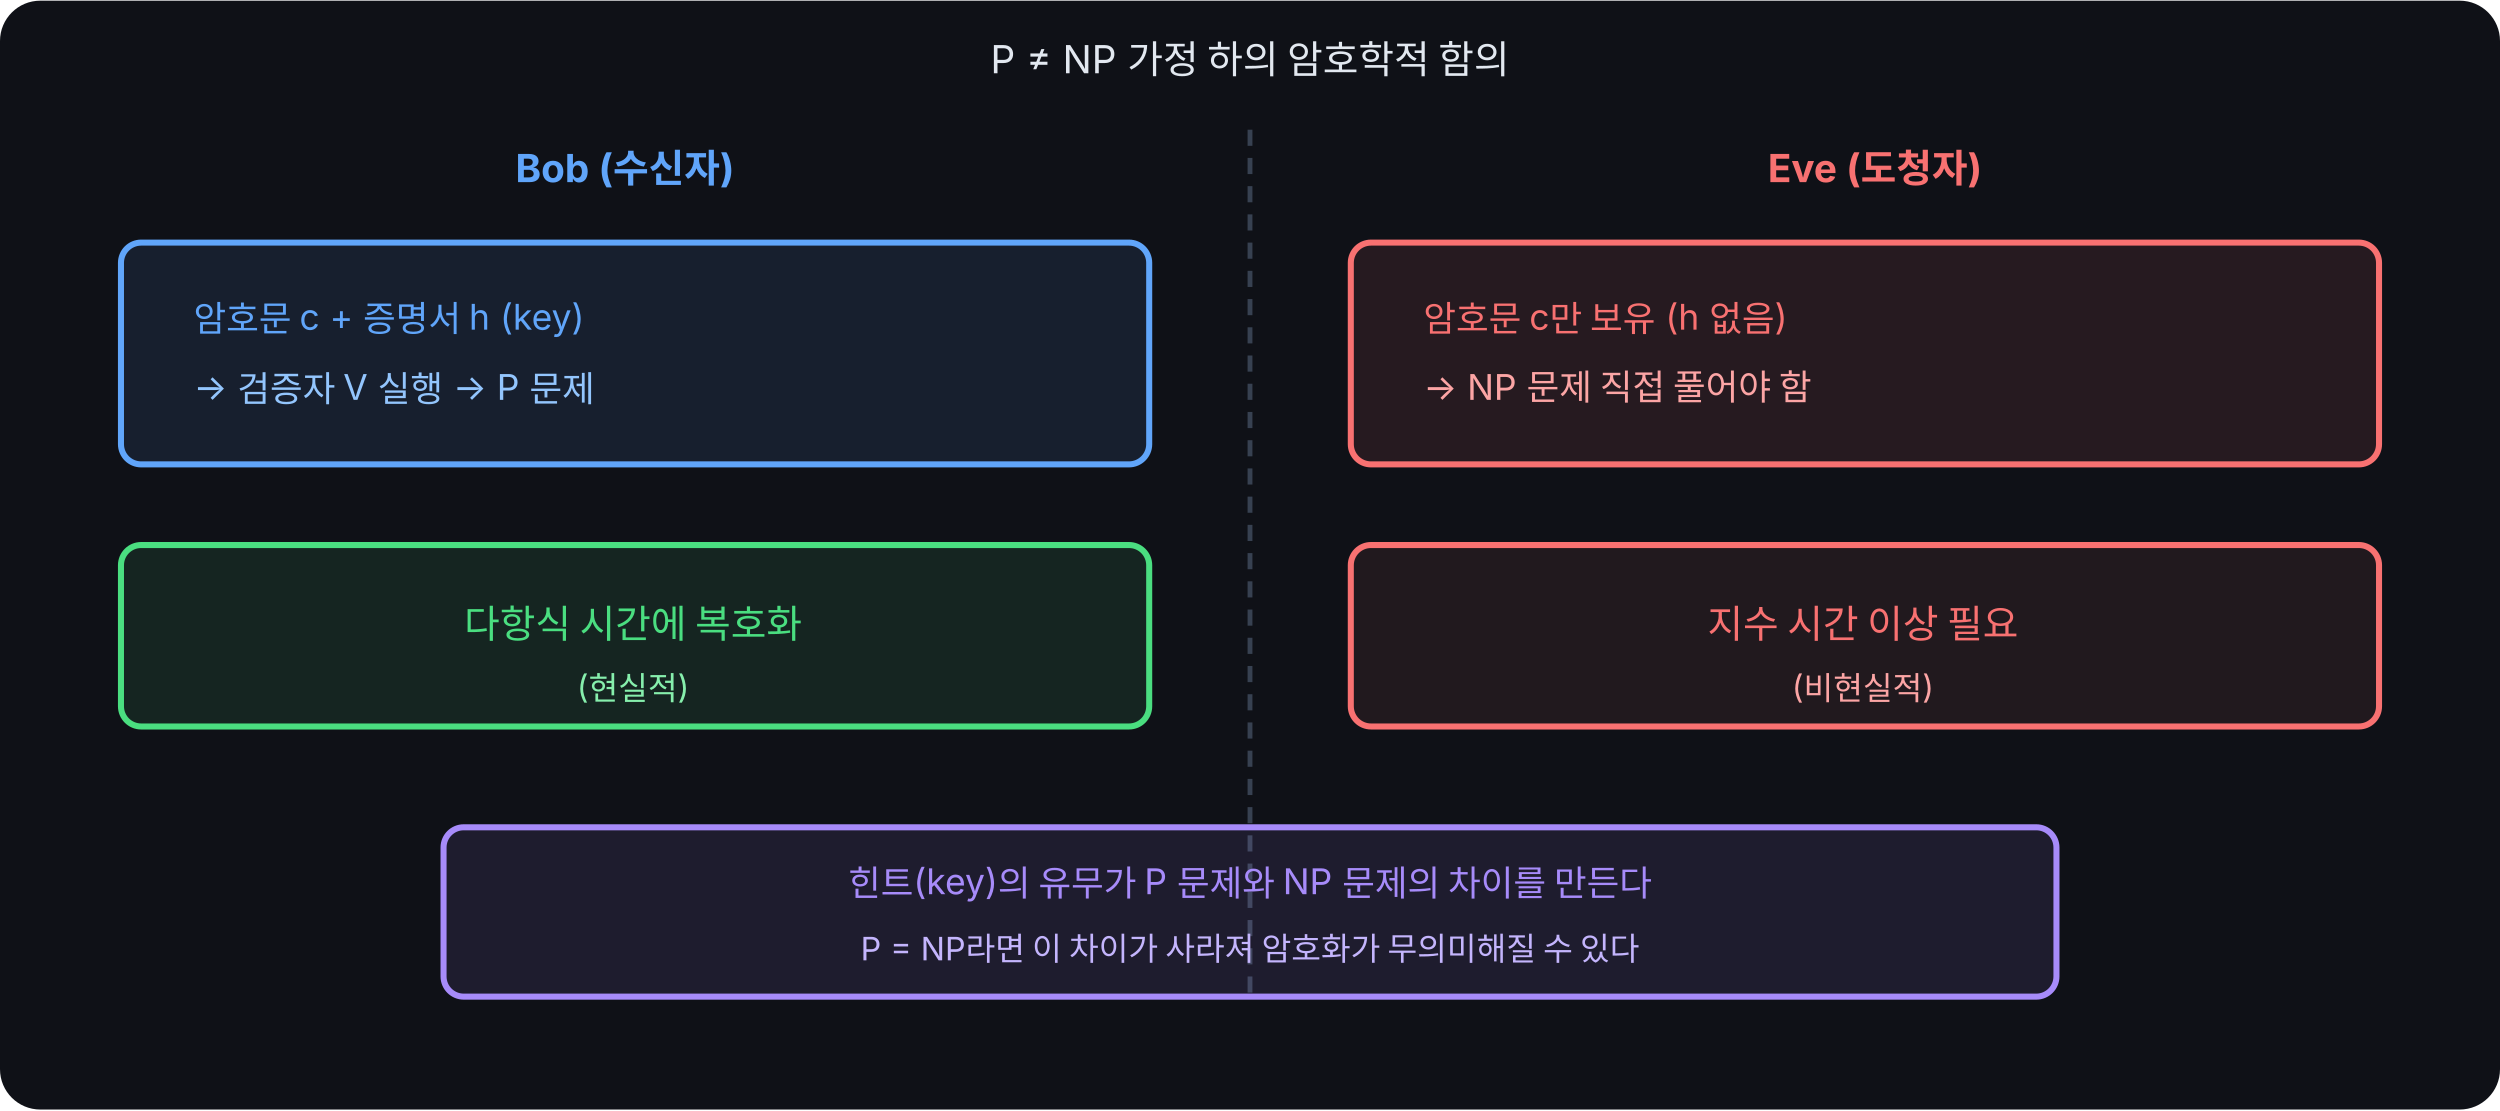
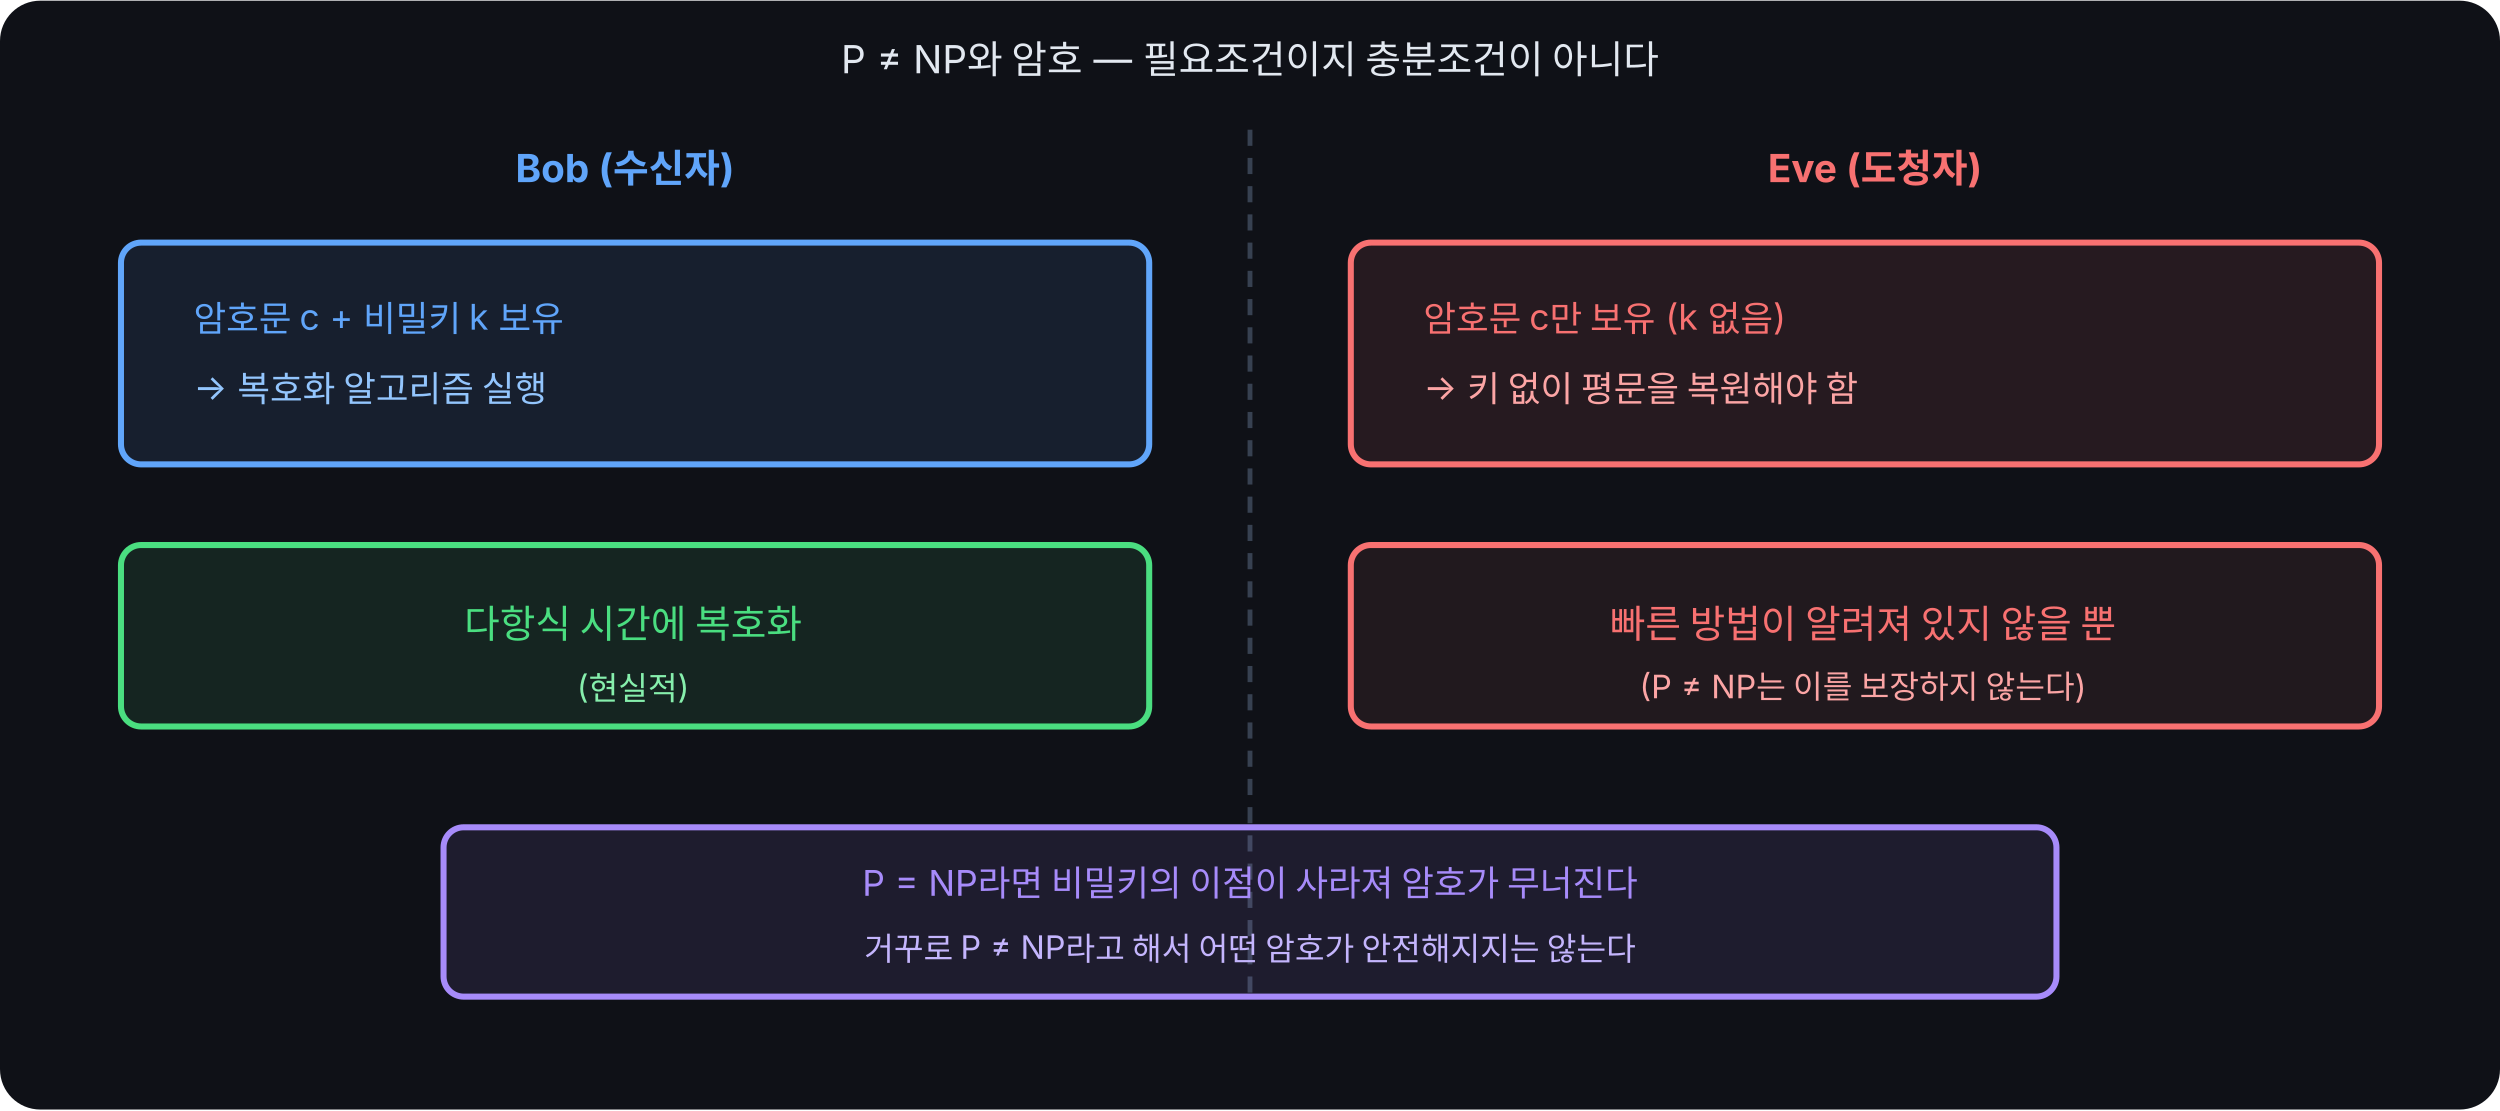
<svg xmlns="http://www.w3.org/2000/svg" viewBox="0 0 620 275" width="930" height="413">
  <rect width="620" height="275" fill="#0f1117" rx="10" />
-   <text x="310" y="18" text-anchor="middle" font-family="system-ui,-apple-system,sans-serif" font-size="9.6" fill="#e2e8f0">P ≠ NP 가정 하의 암호학적 함의</text>
+   <text x="310" y="18" text-anchor="middle" font-family="system-ui,-apple-system,sans-serif" font-size="9.6" fill="#e2e8f0">P ≠ NP와 암호 — 필요조건이지 충분조건이 아니다</text>
  <defs>
    <marker id="arr" markerWidth="8" markerHeight="8" refX="7" refY="4" orient="auto">
      <polygon points="0,0 7,4 0,8" fill="#6b7280" />
    </marker>
  </defs>
  <line x1="310" y1="32" x2="310" y2="248" stroke="#374151" stroke-width="1.2" stroke-dasharray="4,3" />
  <text x="155" y="45" text-anchor="middle" font-family="system-ui,-apple-system,sans-serif" font-size="9.6" font-weight="700" fill="#60a5fa">Bob (수신자)</text>
  <text x="465" y="45" text-anchor="middle" font-family="system-ui,-apple-system,sans-serif" font-size="9.6" font-weight="700" fill="#f87171">Eve (도청자)</text>
  <rect x="30" y="60" width="255" height="55" rx="5" fill="rgba(96,165,250,0.1)" stroke="#60a5fa" stroke-width="1.5" />
-   <text x="48" y="82" font-family="system-ui,-apple-system,sans-serif" font-size="8.8" fill="#60a5fa">암호문 c + 증명서 h (key)</text>
-   <text x="48" y="99" font-family="system-ui,-apple-system,sans-serif" font-size="8.8" fill="#93c5fd">→  검증자 V 실행  →  P 문제</text>
+   <text x="48" y="82" font-family="system-ui,-apple-system,sans-serif" font-size="8.8" fill="#60a5fa">암호문 c + 비밀키 k 보유</text>
+   <text x="48" y="99" font-family="system-ui,-apple-system,sans-serif" font-size="8.8" fill="#93c5fd">→  복호화 알고리즘 실행</text>
  <rect x="335" y="60" width="255" height="55" rx="5" fill="rgba(248,113,113,0.1)" stroke="#f87171" stroke-width="1.5" />
-   <text x="353" y="82" font-family="system-ui,-apple-system,sans-serif" font-size="8.8" fill="#f87171">암호문 c만 보유 (h 없음)</text>
-   <text x="353" y="99" font-family="system-ui,-apple-system,sans-serif" font-size="8.8" fill="#fca5a5">→  NP 문제 직접 풀어야 함</text>
+   <text x="353" y="82" font-family="system-ui,-apple-system,sans-serif" font-size="8.8" fill="#f87171">암호문 c만 보유 (k 없음)</text>
+   <text x="353" y="99" font-family="system-ui,-apple-system,sans-serif" font-size="8.8" fill="#fca5a5">→  키 없이 평문을 복원해야 함</text>
  <rect x="30" y="135" width="255" height="45" rx="5" fill="rgba(74,222,128,0.1)" stroke="#4ade80" stroke-width="1.5" />
  <text x="157" y="158" text-anchor="middle" font-family="system-ui,-apple-system,sans-serif" font-size="9.6" fill="#4ade80">다항식 시간에 복호화</text>
  <text x="157" y="173" text-anchor="middle" font-family="system-ui,-apple-system,sans-serif" font-size="8" fill="#86efac">(현실적)</text>
  <rect x="335" y="135" width="255" height="45" rx="5" fill="rgba(248,113,113,0.08)" stroke="#f87171" stroke-width="1.5" />
-   <text x="462" y="158" text-anchor="middle" font-family="system-ui,-apple-system,sans-serif" font-size="9.6" fill="#f87171">지수 시간 이상 필요</text>
-   <text x="462" y="173" text-anchor="middle" font-family="system-ui,-apple-system,sans-serif" font-size="8" fill="#fca5a5">(비현실적)</text>
+   <text x="462" y="158" text-anchor="middle" font-family="system-ui,-apple-system,sans-serif" font-size="9.6" fill="#f87171">빠른 방법이 알려져 있지 않을 뿐</text>
+   <text x="462" y="173" text-anchor="middle" font-family="system-ui,-apple-system,sans-serif" font-size="8" fill="#fca5a5">(P ≠ NP는 이를 보장하지 않는다)</text>
  <rect x="110" y="205" width="400" height="42" rx="5" fill="rgba(167,139,250,0.1)" stroke="#a78bfa" stroke-width="1.5" />
-   <text x="310" y="222" text-anchor="middle" font-family="system-ui,-apple-system,sans-serif" font-size="8.8" fill="#a78bfa">힌트(key)의 유무가 P 문제와 NP 문제의 차이를 만든다</text>
-   <text x="310" y="238" text-anchor="middle" font-family="system-ui,-apple-system,sans-serif" font-size="8" fill="#c4b5fd">P = NP라면 이 차이가 사라져 암호화가 무의미해질 수 있다</text>
+   <text x="310" y="222" text-anchor="middle" font-family="system-ui,-apple-system,sans-serif" font-size="8.8" fill="#a78bfa">P = NP라면 비밀키의 이점이 사라져 암호가 무너진다</text>
+   <text x="310" y="238" text-anchor="middle" font-family="system-ui,-apple-system,sans-serif" font-size="8" fill="#c4b5fd">거꾸로 P ≠ NP라고 해서 어떤 암호가 안전해지지는 않는다</text>
</svg>
